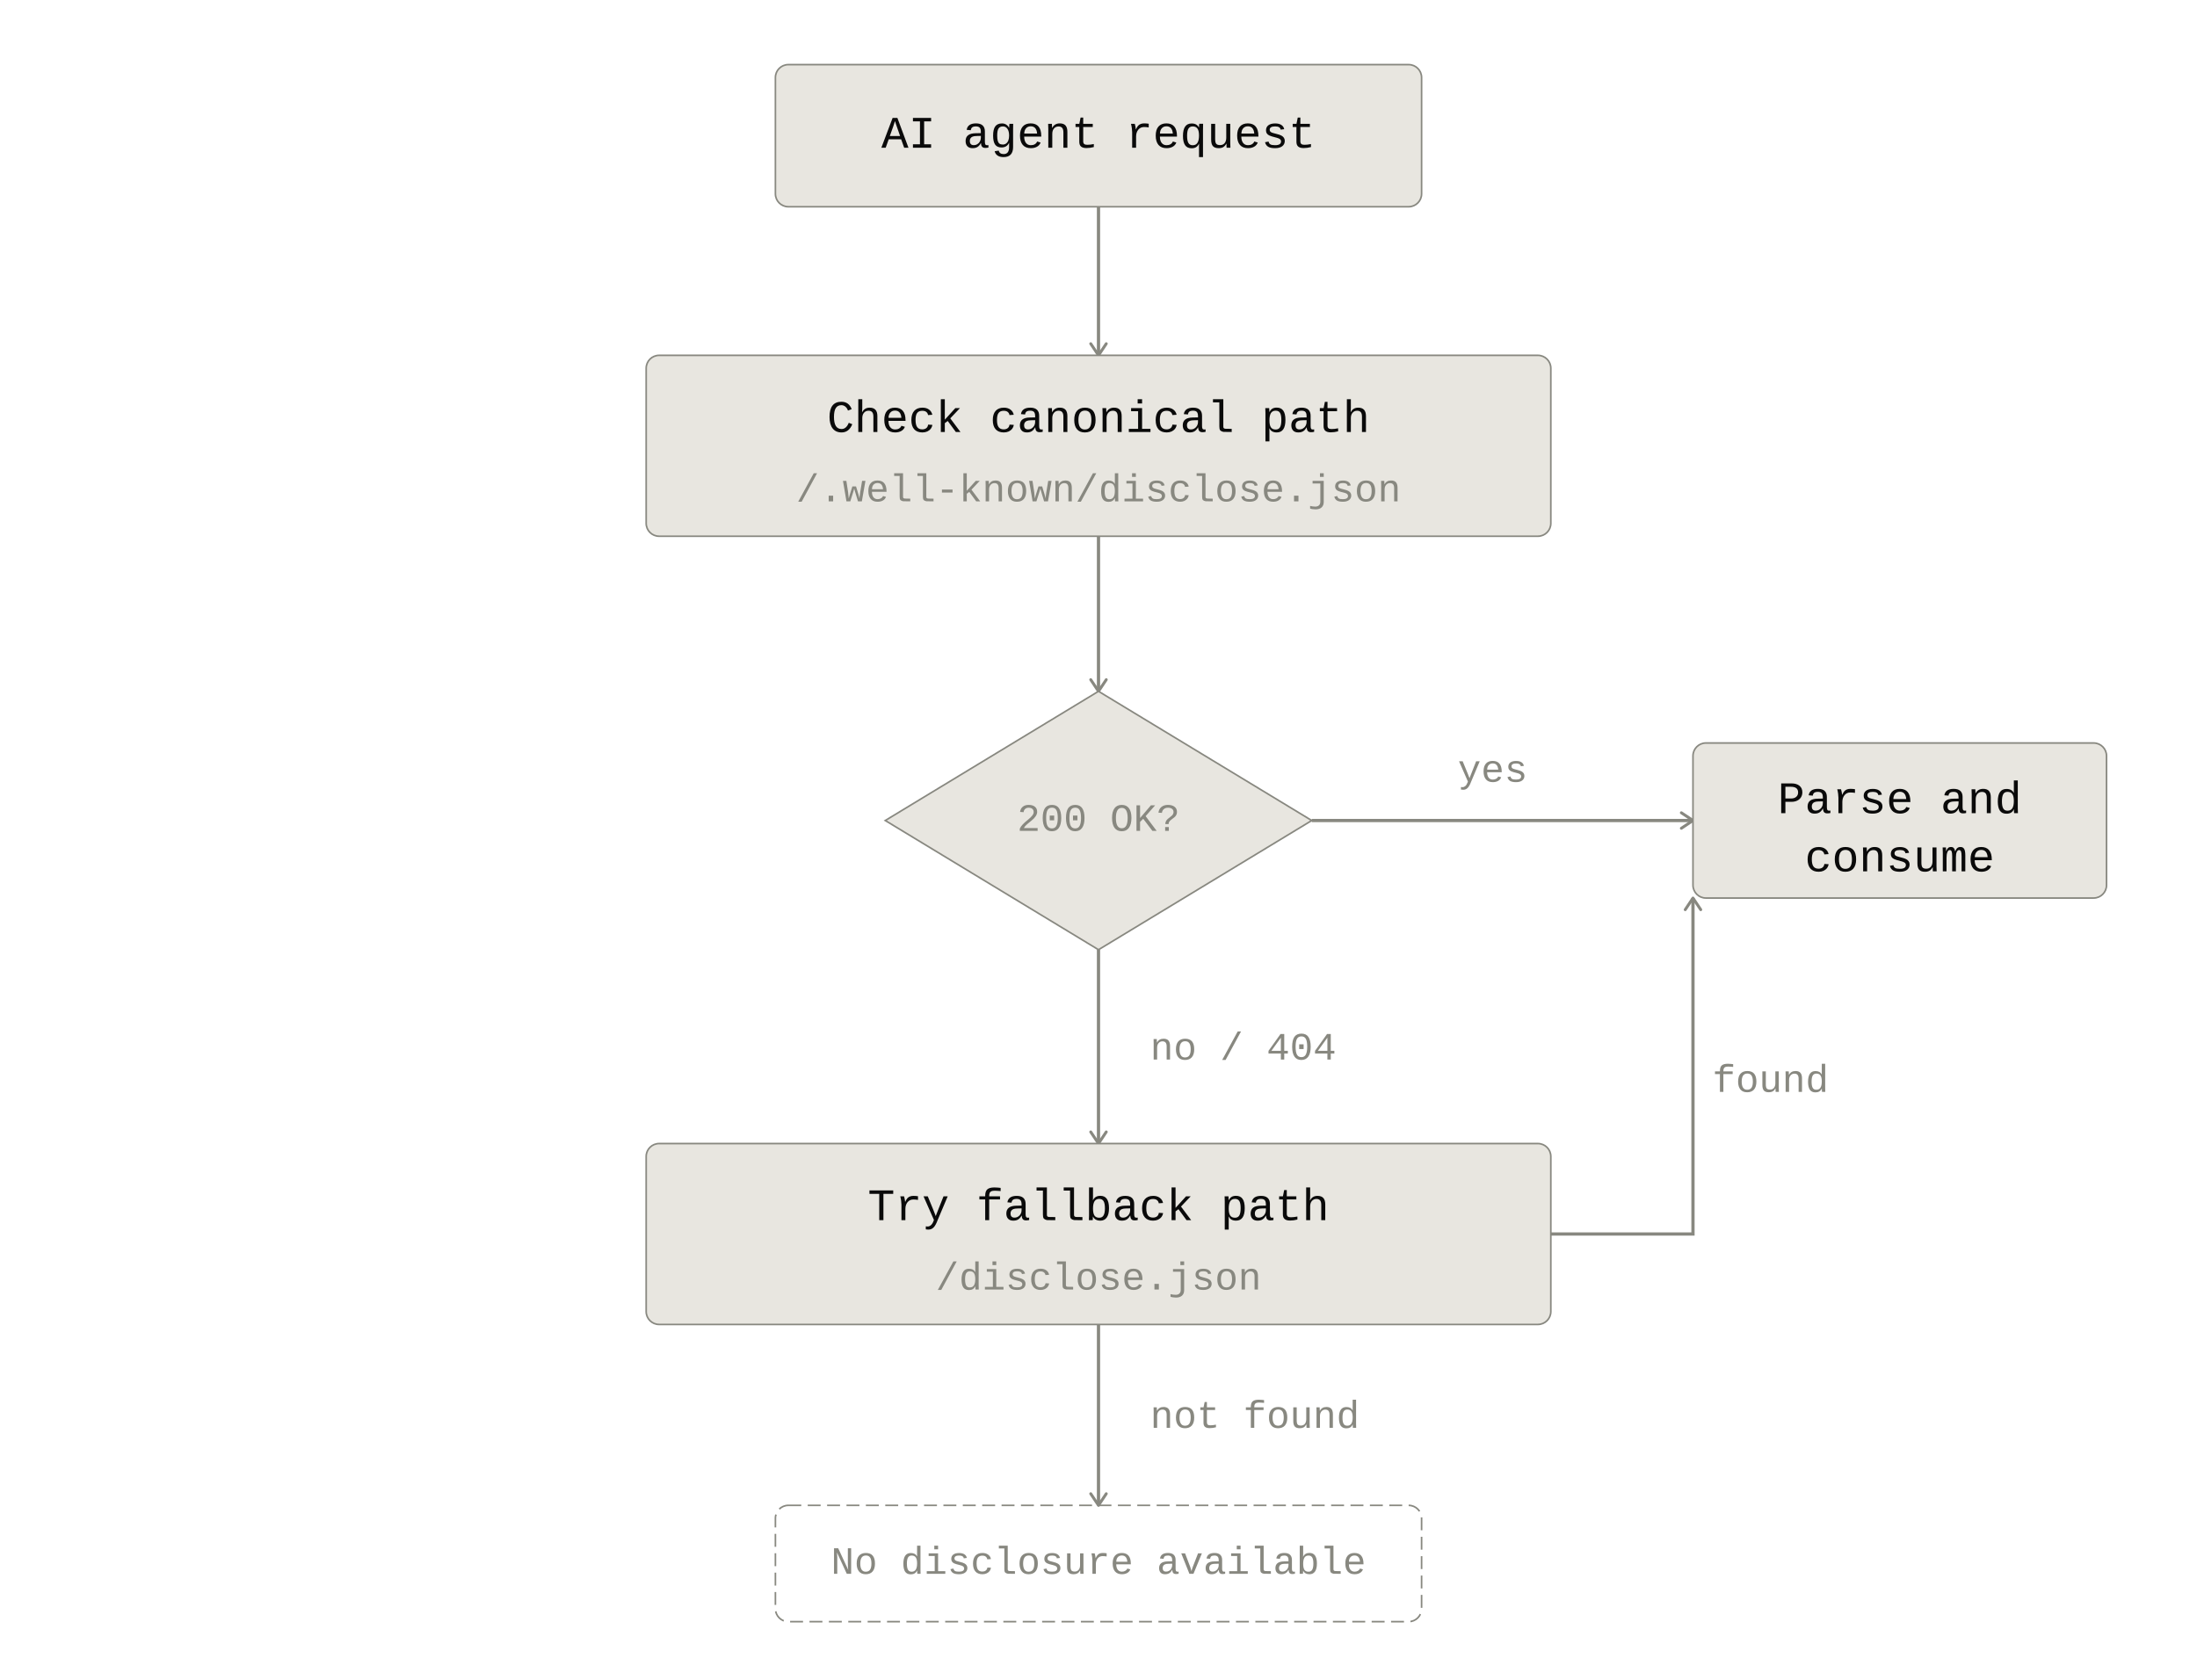
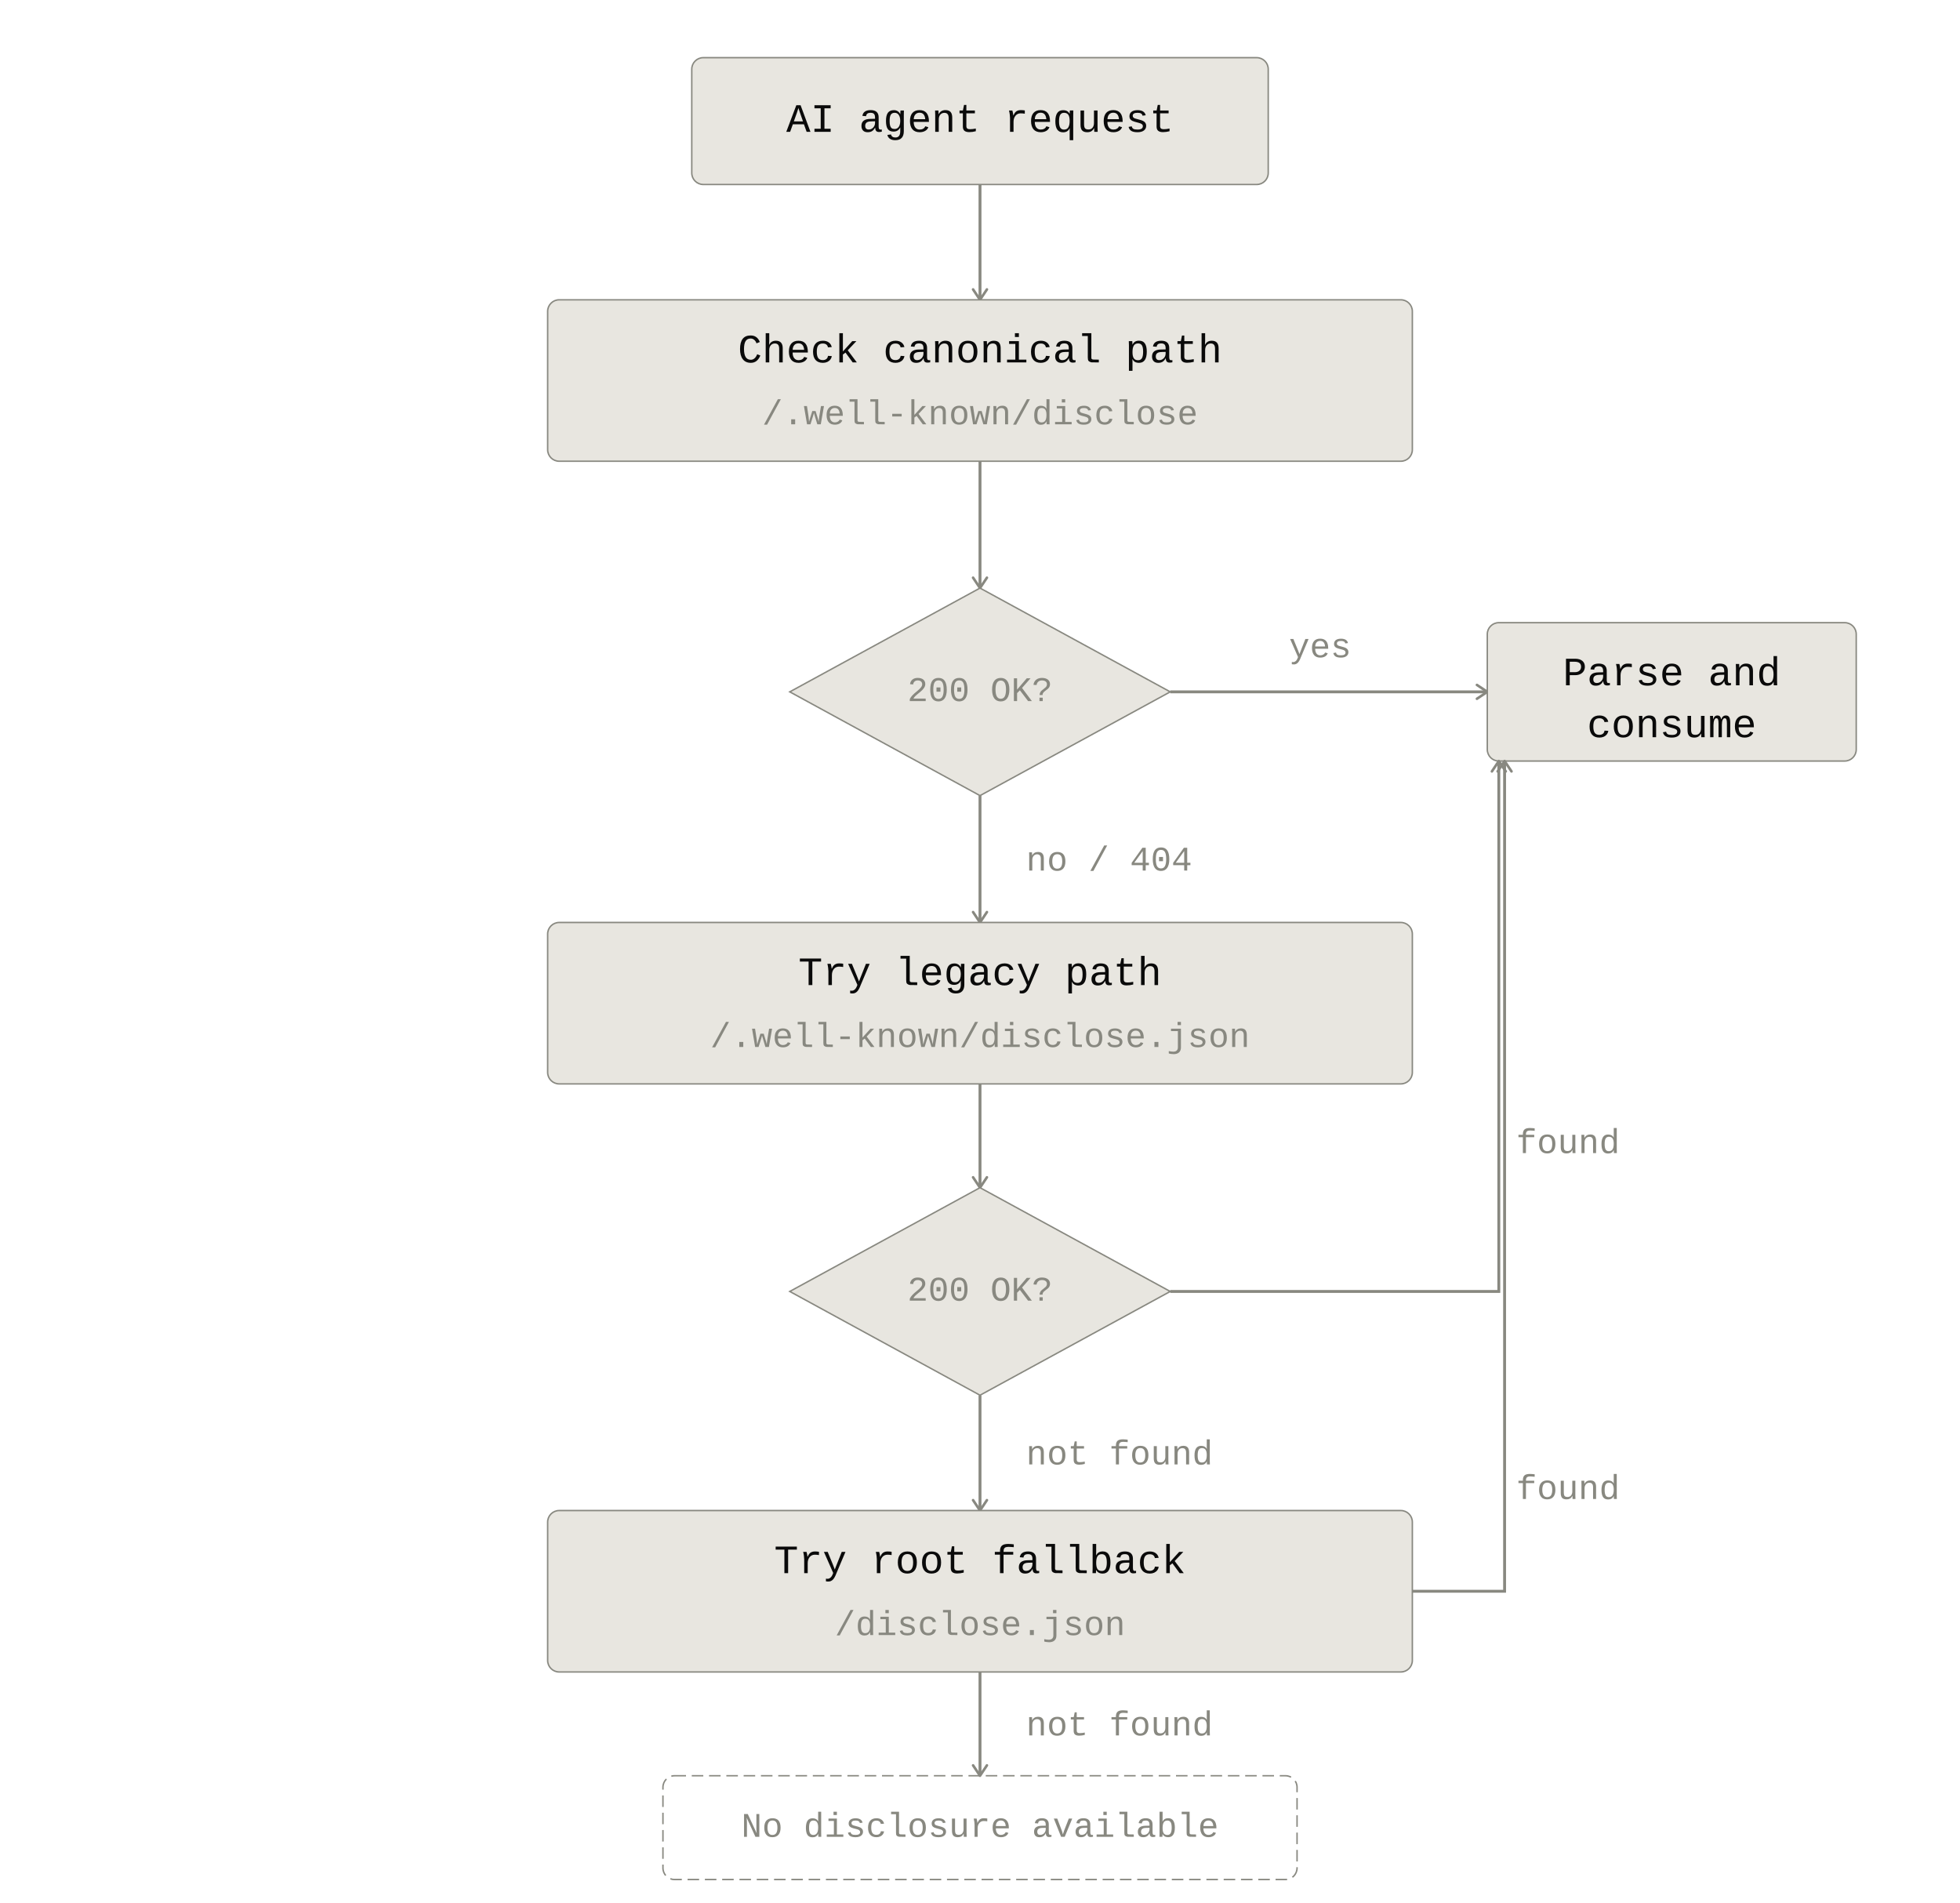
- <svg xmlns="http://www.w3.org/2000/svg" width="680" height="520" viewBox="0 0 680 520">
+ <svg xmlns="http://www.w3.org/2000/svg" width="100%" viewBox="0 0 680 660" role="img">
  <defs>
    <marker id="arrow" viewBox="0 0 10 10" refX="8" refY="5" markerWidth="6" markerHeight="6" orient="auto-start-reverse">
      <path d="M2 1L8 5L2 9" fill="none" stroke="#888880" stroke-width="1.5" stroke-linecap="round" stroke-linejoin="round" />
    </marker>
  </defs>
  <rect x="240" y="20" width="200" height="44" rx="4" fill="#e8e6e0" stroke="#888880" stroke-width="0.5" />
  <text font-family="'DM Mono', 'Courier New', monospace" font-weight="500" font-size="14" fill="#0a0a0a" x="340" y="42" text-anchor="middle" dominant-baseline="central">AI agent request</text>
-   <line x1="340" y1="64" x2="340" y2="110" stroke="#888880" stroke-width="1" marker-end="url(#arrow)" />
-   <rect x="200" y="110" width="280" height="56" rx="4" fill="#e8e6e0" stroke="#888880" stroke-width="0.5" />
-   <text font-family="'DM Mono', 'Courier New', monospace" font-weight="500" font-size="14" fill="#0a0a0a" x="340" y="130" text-anchor="middle" dominant-baseline="central">Check canonical path</text>
-   <text font-family="'DM Mono', 'Courier New', monospace" font-size="12" fill="#888880" x="340" y="152" text-anchor="middle" dominant-baseline="central">/.well-known/disclose.json</text>
-   <line x1="340" y1="166" x2="340" y2="214" stroke="#888880" stroke-width="1" marker-end="url(#arrow)" />
-   <polygon points="340,214 406,254 340,294 274,254" fill="#e8e6e0" stroke="#888880" stroke-width="0.5" />
-   <text font-family="'DM Mono', 'Courier New', monospace" font-size="12" fill="#888880" x="340" y="254" text-anchor="middle" dominant-baseline="central">200 OK?</text>
-   <line x1="406" y1="254" x2="524" y2="254" stroke="#888880" stroke-width="1" marker-end="url(#arrow)" />
-   <text font-family="'DM Mono', 'Courier New', monospace" font-size="12" fill="#888880" x="462" y="242" text-anchor="middle">yes</text>
-   <rect x="524" y="230" width="128" height="48" rx="4" fill="#e8e6e0" stroke="#888880" stroke-width="0.5" />
-   <text font-family="'DM Mono', 'Courier New', monospace" font-weight="500" font-size="14" fill="#0a0a0a" x="588" y="248" text-anchor="middle" dominant-baseline="central">Parse and</text>
-   <text font-family="'DM Mono', 'Courier New', monospace" font-weight="500" font-size="14" fill="#0a0a0a" x="588" y="266" text-anchor="middle" dominant-baseline="central">consume</text>
-   <line x1="340" y1="294" x2="340" y2="354" stroke="#888880" stroke-width="1" marker-end="url(#arrow)" />
-   <text font-family="'DM Mono', 'Courier New', monospace" font-size="12" fill="#888880" x="356" y="328" text-anchor="start">no / 404</text>
-   <rect x="200" y="354" width="280" height="56" rx="4" fill="#e8e6e0" stroke="#888880" stroke-width="0.5" />
-   <text font-family="'DM Mono', 'Courier New', monospace" font-weight="500" font-size="14" fill="#0a0a0a" x="340" y="374" text-anchor="middle" dominant-baseline="central">Try fallback path</text>
-   <text font-family="'DM Mono', 'Courier New', monospace" font-size="12" fill="#888880" x="340" y="396" text-anchor="middle" dominant-baseline="central">/disclose.json</text>
-   <path d="M480 382 L524 382 L524 278" fill="none" stroke="#888880" stroke-width="1" marker-end="url(#arrow)" />
-   <text font-family="'DM Mono', 'Courier New', monospace" font-size="12" fill="#888880" x="530" y="338" text-anchor="start">found</text>
-   <line x1="340" y1="410" x2="340" y2="466" stroke="#888880" stroke-width="1" marker-end="url(#arrow)" />
-   <text font-family="'DM Mono', 'Courier New', monospace" font-size="12" fill="#888880" x="356" y="442" text-anchor="start">not found</text>
-   <rect x="240" y="466" width="200" height="36" rx="4" fill="none" stroke="#888880" stroke-width="0.5" stroke-dasharray="4 2" />
-   <text font-family="'DM Mono', 'Courier New', monospace" font-size="12" fill="#888880" x="340" y="484" text-anchor="middle" dominant-baseline="central">No disclosure available</text>
+   <line x1="340" y1="64" x2="340" y2="104" stroke="#888880" stroke-width="1" marker-end="url(#arrow)" />
+   <rect x="190" y="104" width="300" height="56" rx="4" fill="#e8e6e0" stroke="#888880" stroke-width="0.5" />
+   <text font-family="'DM Mono', 'Courier New', monospace" font-weight="500" font-size="14" fill="#0a0a0a" x="340" y="122" text-anchor="middle" dominant-baseline="central">Check canonical path</text>
+   <text font-family="'DM Mono', 'Courier New', monospace" font-size="12" fill="#888880" x="340" y="144" text-anchor="middle" dominant-baseline="central">/.well-known/disclose</text>
+   <line x1="340" y1="160" x2="340" y2="204" stroke="#888880" stroke-width="1" marker-end="url(#arrow)" />
+   <polygon points="340,204 406,240 340,276 274,240" fill="#e8e6e0" stroke="#888880" stroke-width="0.5" />
+   <text font-family="'DM Mono', 'Courier New', monospace" font-size="12" fill="#888880" x="340" y="240" text-anchor="middle" dominant-baseline="central">200 OK?</text>
+   <line x1="406" y1="240" x2="516" y2="240" stroke="#888880" stroke-width="1" marker-end="url(#arrow)" />
+   <text font-family="'DM Mono', 'Courier New', monospace" font-size="12" fill="#888880" x="458" y="228" text-anchor="middle">yes</text>
+   <rect x="516" y="216" width="128" height="48" rx="4" fill="#e8e6e0" stroke="#888880" stroke-width="0.5" />
+   <text font-family="'DM Mono', 'Courier New', monospace" font-weight="500" font-size="14" fill="#0a0a0a" x="580" y="234" text-anchor="middle" dominant-baseline="central">Parse and</text>
+   <text font-family="'DM Mono', 'Courier New', monospace" font-weight="500" font-size="14" fill="#0a0a0a" x="580" y="252" text-anchor="middle" dominant-baseline="central">consume</text>
+   <line x1="340" y1="276" x2="340" y2="320" stroke="#888880" stroke-width="1" marker-end="url(#arrow)" />
+   <text font-family="'DM Mono', 'Courier New', monospace" font-size="12" fill="#888880" x="356" y="302" text-anchor="start">no / 404</text>
+   <rect x="190" y="320" width="300" height="56" rx="4" fill="#e8e6e0" stroke="#888880" stroke-width="0.5" />
+   <text font-family="'DM Mono', 'Courier New', monospace" font-weight="500" font-size="14" fill="#0a0a0a" x="340" y="338" text-anchor="middle" dominant-baseline="central">Try legacy path</text>
+   <text font-family="'DM Mono', 'Courier New', monospace" font-size="12" fill="#888880" x="340" y="360" text-anchor="middle" dominant-baseline="central">/.well-known/disclose.json</text>
+   <line x1="340" y1="376" x2="340" y2="412" stroke="#888880" stroke-width="1" marker-end="url(#arrow)" />
+   <polygon points="340,412 406,448 340,484 274,448" fill="#e8e6e0" stroke="#888880" stroke-width="0.5" />
+   <text font-family="'DM Mono', 'Courier New', monospace" font-size="12" fill="#888880" x="340" y="448" text-anchor="middle" dominant-baseline="central">200 OK?</text>
+   <path d="M406 448 L520 448 L520 264" fill="none" stroke="#888880" stroke-width="1" marker-end="url(#arrow)" />
+   <text font-family="'DM Mono', 'Courier New', monospace" font-size="12" fill="#888880" x="526" y="400" text-anchor="start">found</text>
+   <line x1="340" y1="484" x2="340" y2="524" stroke="#888880" stroke-width="1" marker-end="url(#arrow)" />
+   <text font-family="'DM Mono', 'Courier New', monospace" font-size="12" fill="#888880" x="356" y="508" text-anchor="start">not found</text>
+   <rect x="190" y="524" width="300" height="56" rx="4" fill="#e8e6e0" stroke="#888880" stroke-width="0.5" />
+   <text font-family="'DM Mono', 'Courier New', monospace" font-weight="500" font-size="14" fill="#0a0a0a" x="340" y="542" text-anchor="middle" dominant-baseline="central">Try root fallback</text>
+   <text font-family="'DM Mono', 'Courier New', monospace" font-size="12" fill="#888880" x="340" y="564" text-anchor="middle" dominant-baseline="central">/disclose.json</text>
+   <path d="M490 552 L522 552 L522 264" fill="none" stroke="#888880" stroke-width="1" marker-end="url(#arrow)" />
+   <text font-family="'DM Mono', 'Courier New', monospace" font-size="12" fill="#888880" x="526" y="520" text-anchor="start">found</text>
+   <line x1="340" y1="580" x2="340" y2="616" stroke="#888880" stroke-width="1" marker-end="url(#arrow)" />
+   <text font-family="'DM Mono', 'Courier New', monospace" font-size="12" fill="#888880" x="356" y="602" text-anchor="start">not found</text>
+   <rect x="230" y="616" width="220" height="36" rx="4" fill="none" stroke="#888880" stroke-width="0.5" stroke-dasharray="4 2" />
+   <text font-family="'DM Mono', 'Courier New', monospace" font-size="12" fill="#888880" x="340" y="634" text-anchor="middle" dominant-baseline="central">No disclosure available</text>
</svg>
